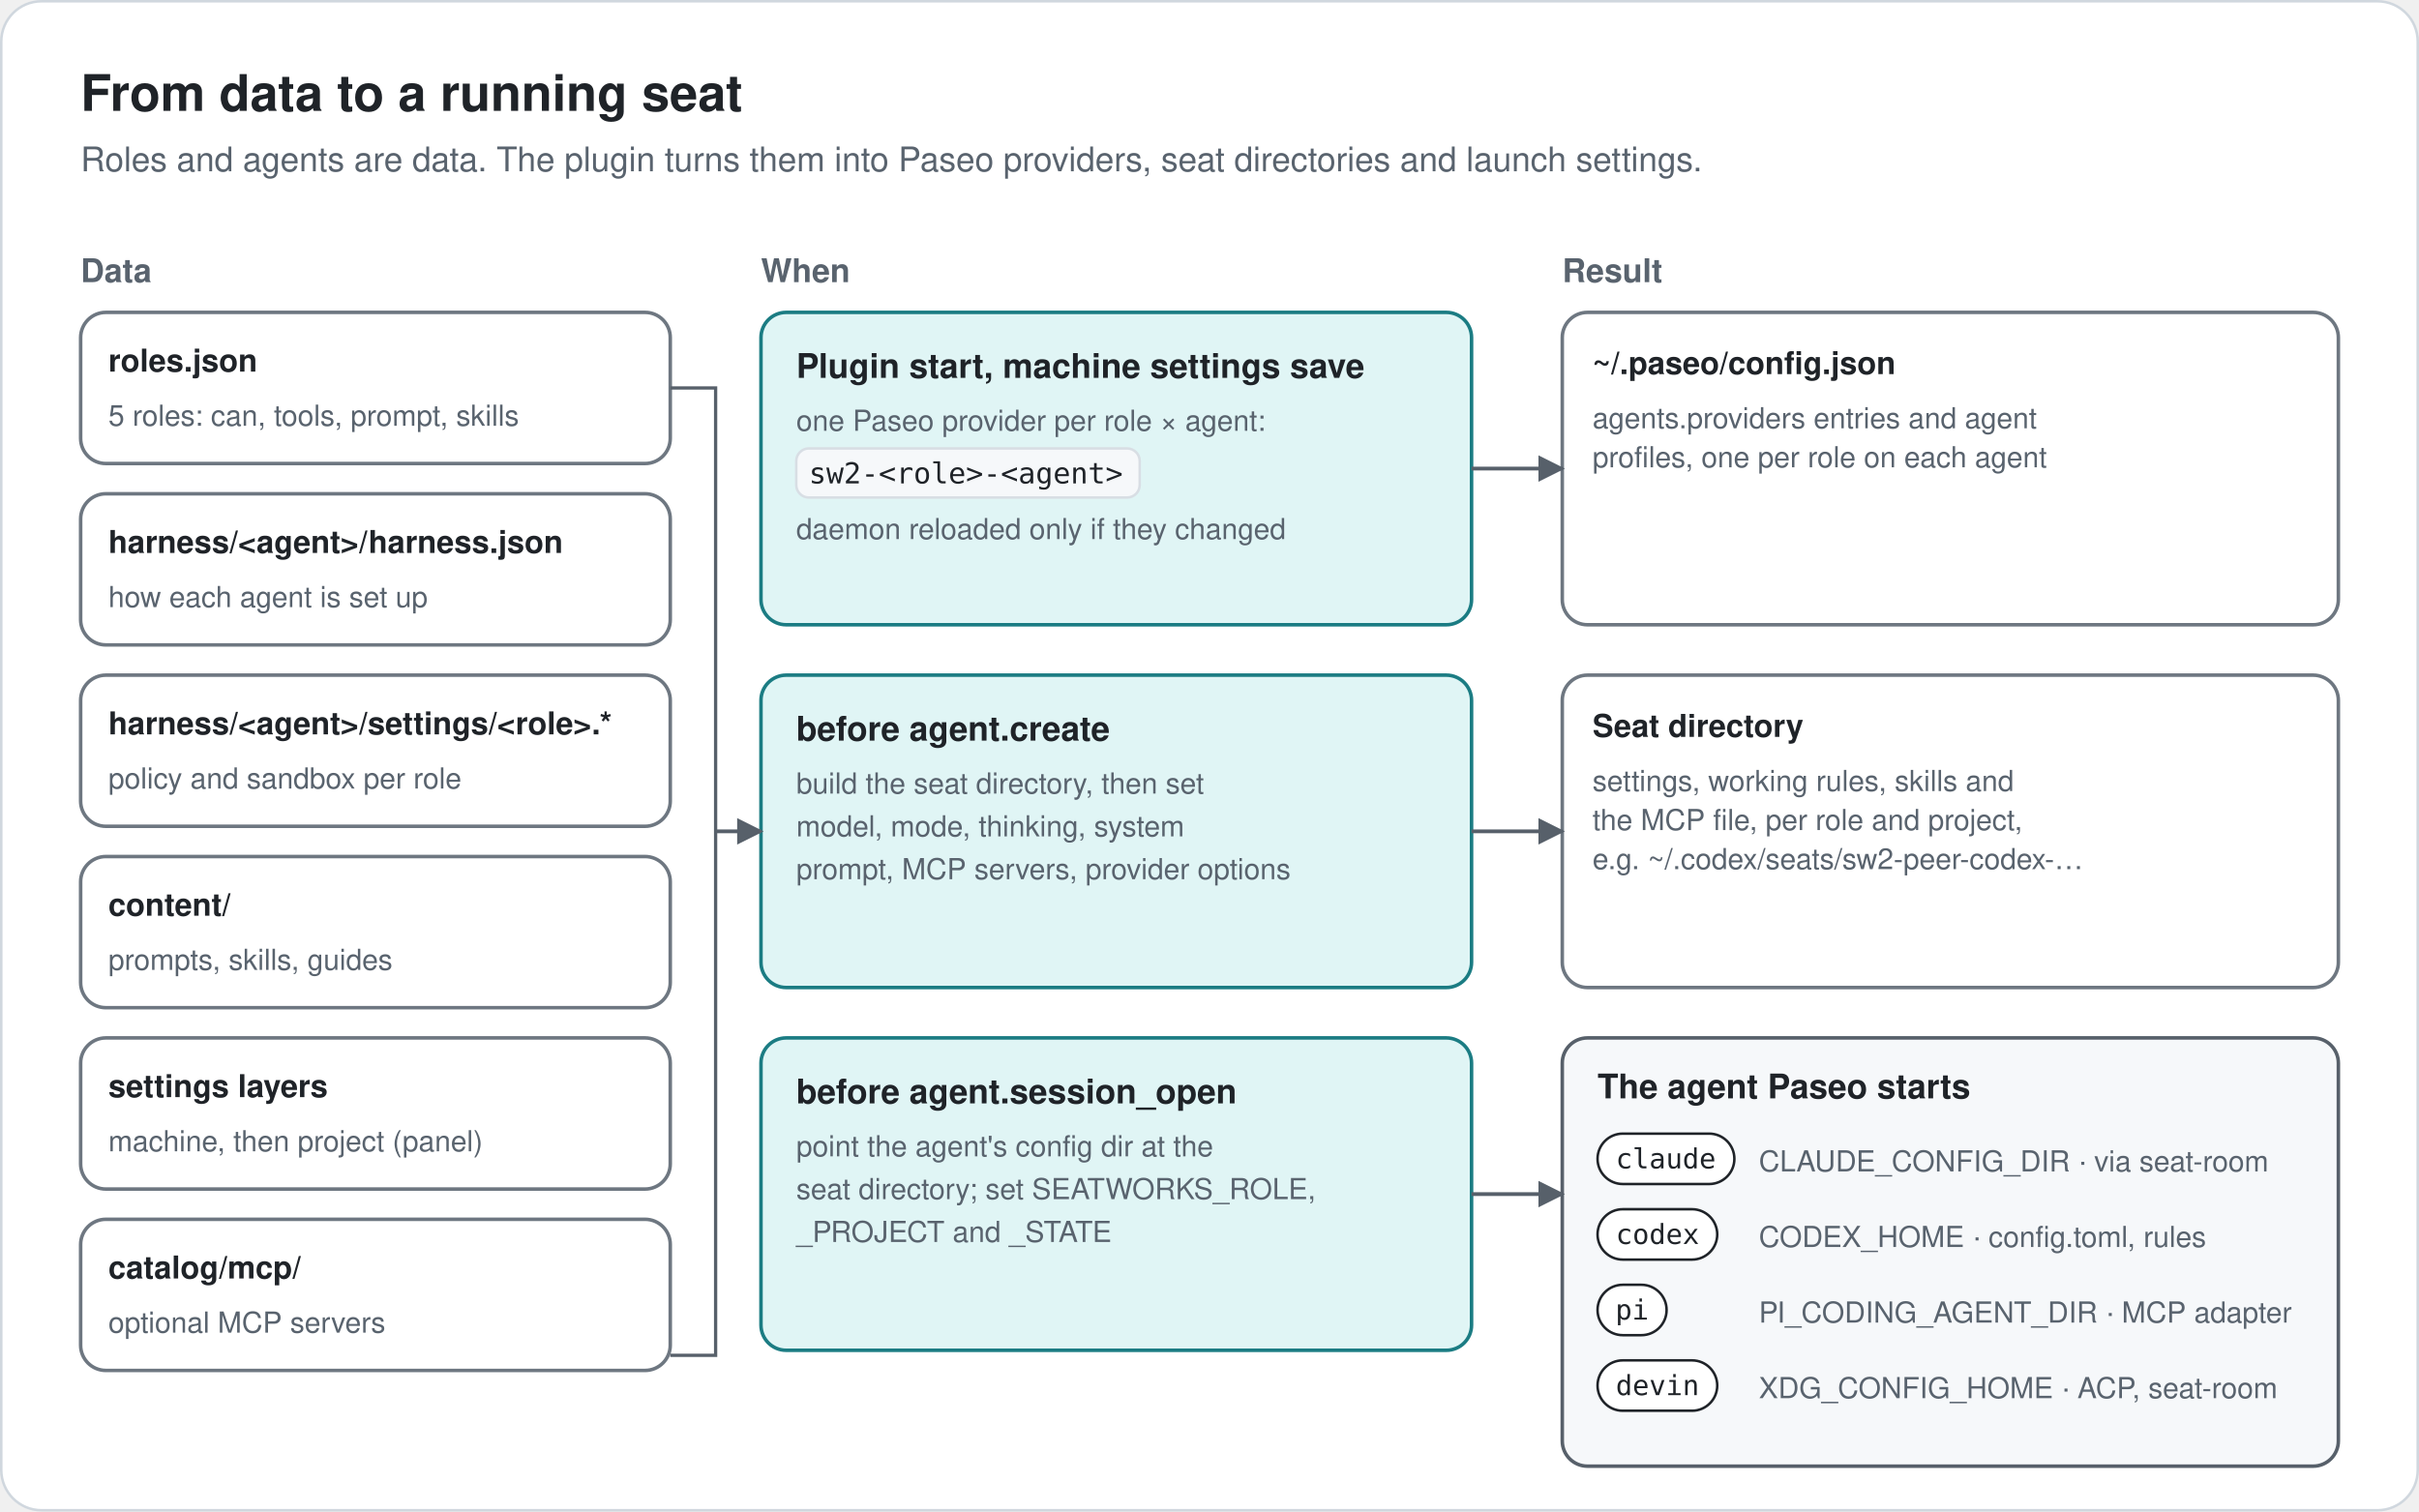
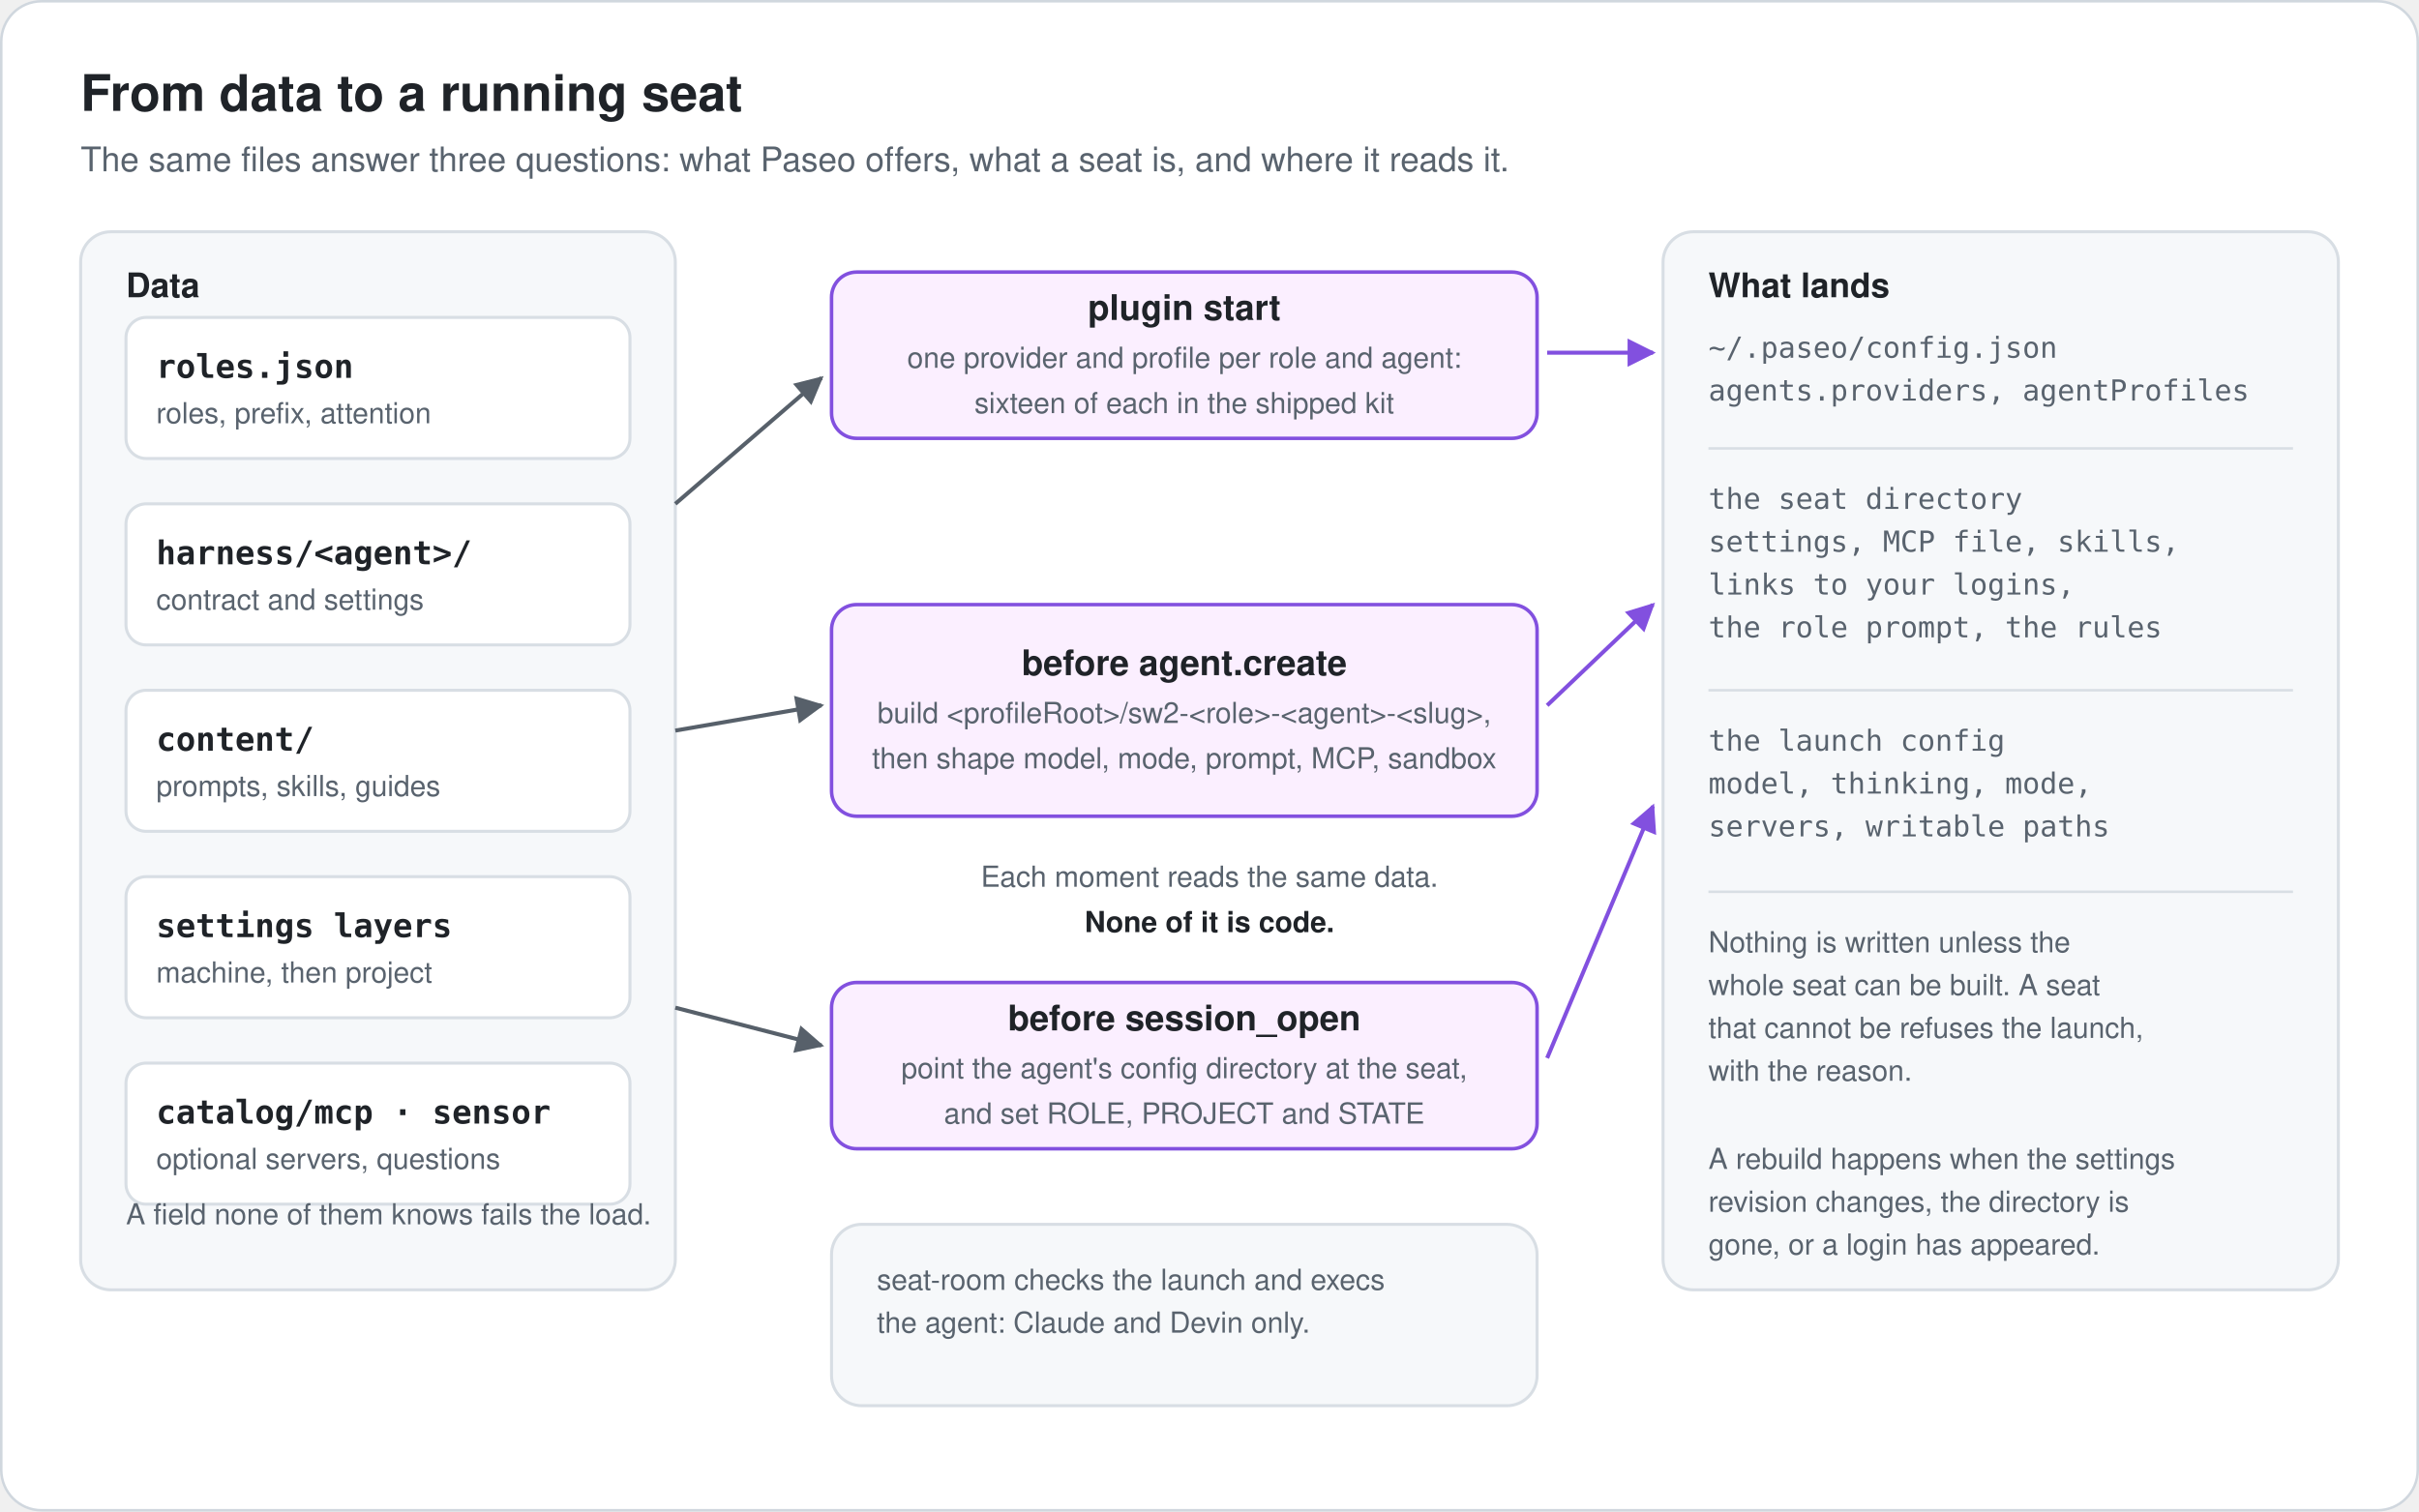
- <svg xmlns="http://www.w3.org/2000/svg" width="960" height="600" viewBox="0 0 960 600" role="img" aria-label="How a seat is built: roles.json, harness files, content, settings layers and the MCP catalog feed three moments: plugin start writes Paseo providers, agent.create builds the seat directory and launch config, session_open points the agent at its seat directory.">
+ <svg xmlns="http://www.w3.org/2000/svg" width="960" height="600" viewBox="0 0 960 600" role="img" aria-label="How a seat is built: roles.json, the harness files, content, the settings layers and the catalogs feed three moments — plugin start writes sixteen Paseo providers, agent.create builds the seat directory and shapes the launch, and session_open points the agent at that directory.">
  <defs>
    <marker id="m57606a" viewBox="0 0 10 10" refX="9" refY="5" markerWidth="7" markerHeight="7" orient="auto-start-reverse">
      <path d="M0,0 L10,5 L0,10 z" fill="#57606a" />
    </marker>
+     <marker id="m8250df" viewBox="0 0 10 10" refX="9" refY="5" markerWidth="7" markerHeight="7" orient="auto-start-reverse">
+       <path d="M0,0 L10,5 L0,10 z" fill="#8250df" />
+     </marker>
  </defs>
  <rect x="0.5" y="0.5" width="959" height="599" rx="16" fill="#ffffff" stroke="#d0d7de" />
-   <text x="32.0" y="44.0" font-family="-apple-system, BlinkMacSystemFont, 'Segoe UI', Helvetica, Arial, sans-serif" font-size="20" font-weight="600" fill="#1f2328" text-anchor="start">From data to a running seat</text>
-   <text x="32.0" y="68.0" font-family="-apple-system, BlinkMacSystemFont, 'Segoe UI', Helvetica, Arial, sans-serif" font-size="13.5" font-weight="400" fill="#59636e" text-anchor="start">Roles and agents are data. The plugin turns them into Paseo providers, seat directories and launch settings.</text>
-   <text x="32.0" y="112.0" font-family="-apple-system, BlinkMacSystemFont, 'Segoe UI', Helvetica, Arial, sans-serif" font-size="13" font-weight="600" fill="#59636e" text-anchor="start">Data</text>
-   <rect x="32.0" y="124.0" width="234.0" height="60.0" rx="10" fill="#ffffff" stroke="#6e7781" stroke-width="1.4" />
-   <text x="43.0" y="147.5" font-family="-apple-system, BlinkMacSystemFont, 'Segoe UI', Helvetica, Arial, sans-serif" font-size="12.5" font-weight="600" fill="#1f2328" text-anchor="start">roles.json</text>
-   <text x="43.0" y="169.0" font-family="-apple-system, BlinkMacSystemFont, 'Segoe UI', Helvetica, Arial, sans-serif" font-size="11.5" font-weight="400" fill="#59636e" text-anchor="start">5 roles: can, tools, prompt, skills</text>
-   <rect x="32.0" y="196.0" width="234.0" height="60.0" rx="10" fill="#ffffff" stroke="#6e7781" stroke-width="1.4" />
-   <text x="43.0" y="219.5" font-family="-apple-system, BlinkMacSystemFont, 'Segoe UI', Helvetica, Arial, sans-serif" font-size="12.5" font-weight="600" fill="#1f2328" text-anchor="start">harness/&lt;agent&gt;/harness.json</text>
-   <text x="43.0" y="241.0" font-family="-apple-system, BlinkMacSystemFont, 'Segoe UI', Helvetica, Arial, sans-serif" font-size="11.5" font-weight="400" fill="#59636e" text-anchor="start">how each agent is set up</text>
-   <rect x="32.0" y="268.0" width="234.0" height="60.0" rx="10" fill="#ffffff" stroke="#6e7781" stroke-width="1.4" />
-   <text x="43.0" y="291.5" font-family="-apple-system, BlinkMacSystemFont, 'Segoe UI', Helvetica, Arial, sans-serif" font-size="12.5" font-weight="600" fill="#1f2328" text-anchor="start">harness/&lt;agent&gt;/settings/&lt;role&gt;.*</text>
-   <text x="43.0" y="313.0" font-family="-apple-system, BlinkMacSystemFont, 'Segoe UI', Helvetica, Arial, sans-serif" font-size="11.5" font-weight="400" fill="#59636e" text-anchor="start">policy and sandbox per role</text>
-   <rect x="32.0" y="340.0" width="234.0" height="60.0" rx="10" fill="#ffffff" stroke="#6e7781" stroke-width="1.4" />
-   <text x="43.0" y="363.5" font-family="-apple-system, BlinkMacSystemFont, 'Segoe UI', Helvetica, Arial, sans-serif" font-size="12.5" font-weight="600" fill="#1f2328" text-anchor="start">content/</text>
-   <text x="43.0" y="385.0" font-family="-apple-system, BlinkMacSystemFont, 'Segoe UI', Helvetica, Arial, sans-serif" font-size="11.5" font-weight="400" fill="#59636e" text-anchor="start">prompts, skills, guides</text>
-   <rect x="32.0" y="412.0" width="234.0" height="60.0" rx="10" fill="#ffffff" stroke="#6e7781" stroke-width="1.4" />
-   <text x="43.0" y="435.5" font-family="-apple-system, BlinkMacSystemFont, 'Segoe UI', Helvetica, Arial, sans-serif" font-size="12.5" font-weight="600" fill="#1f2328" text-anchor="start">settings layers</text>
-   <text x="43.0" y="457.0" font-family="-apple-system, BlinkMacSystemFont, 'Segoe UI', Helvetica, Arial, sans-serif" font-size="11.5" font-weight="400" fill="#59636e" text-anchor="start">machine, then project (panel)</text>
-   <rect x="32.0" y="484.0" width="234.0" height="60.0" rx="10" fill="#ffffff" stroke="#6e7781" stroke-width="1.4" />
-   <text x="43.0" y="507.5" font-family="-apple-system, BlinkMacSystemFont, 'Segoe UI', Helvetica, Arial, sans-serif" font-size="12.5" font-weight="600" fill="#1f2328" text-anchor="start">catalog/mcp/</text>
-   <text x="43.0" y="529.0" font-family="-apple-system, BlinkMacSystemFont, 'Segoe UI', Helvetica, Arial, sans-serif" font-size="11.5" font-weight="400" fill="#59636e" text-anchor="start">optional MCP servers</text>
-   <text x="302.0" y="112.0" font-family="-apple-system, BlinkMacSystemFont, 'Segoe UI', Helvetica, Arial, sans-serif" font-size="13" font-weight="600" fill="#59636e" text-anchor="start">When</text>
-   <rect x="302.0" y="124.0" width="282.0" height="124.0" rx="10" fill="#e0f5f5" stroke="#1b7c83" stroke-width="1.4" />
-   <text x="316.0" y="150.0" font-family="-apple-system, BlinkMacSystemFont, 'Segoe UI', Helvetica, Arial, sans-serif" font-size="13.5" font-weight="600" fill="#1f2328" text-anchor="start">Plugin start, machine settings save</text>
-   <text x="316.0" y="171.0" font-family="-apple-system, BlinkMacSystemFont, 'Segoe UI', Helvetica, Arial, sans-serif" font-size="11.5" font-weight="400" fill="#59636e" text-anchor="start">one Paseo provider per role × agent:</text>
-   <rect x="316.0" y="178.0" width="136.3" height="19.5" rx="5" fill="#f6f8fa" stroke="#d8dee4" stroke-width="1" />
-   <text x="321.0" y="191.9" font-family="ui-monospace, SFMono-Regular, Menlo, Consolas, monospace" font-size="11.5" font-weight="400" fill="#1f2328" text-anchor="start">sw2-&lt;role&gt;-&lt;agent&gt;</text>
-   <text x="316.0" y="214.0" font-family="-apple-system, BlinkMacSystemFont, 'Segoe UI', Helvetica, Arial, sans-serif" font-size="11.5" font-weight="400" fill="#59636e" text-anchor="start">daemon reloaded only if they changed</text>
-   <rect x="302.0" y="268.0" width="282.0" height="124.0" rx="10" fill="#e0f5f5" stroke="#1b7c83" stroke-width="1.4" />
-   <text x="316.0" y="294.0" font-family="-apple-system, BlinkMacSystemFont, 'Segoe UI', Helvetica, Arial, sans-serif" font-size="13.5" font-weight="600" fill="#1f2328" text-anchor="start">before agent.create</text>
-   <text x="316.0" y="315.0" font-family="-apple-system, BlinkMacSystemFont, 'Segoe UI', Helvetica, Arial, sans-serif" font-size="11.5" font-weight="400" fill="#59636e" text-anchor="start">build the seat directory, then set</text>
-   <text x="316.0" y="332.0" font-family="-apple-system, BlinkMacSystemFont, 'Segoe UI', Helvetica, Arial, sans-serif" font-size="11.5" font-weight="400" fill="#59636e" text-anchor="start">model, mode, thinking, system</text>
-   <text x="316.0" y="349.0" font-family="-apple-system, BlinkMacSystemFont, 'Segoe UI', Helvetica, Arial, sans-serif" font-size="11.5" font-weight="400" fill="#59636e" text-anchor="start">prompt, MCP servers, provider options</text>
-   <rect x="302.0" y="412.0" width="282.0" height="124.0" rx="10" fill="#e0f5f5" stroke="#1b7c83" stroke-width="1.4" />
-   <text x="316.0" y="438.0" font-family="-apple-system, BlinkMacSystemFont, 'Segoe UI', Helvetica, Arial, sans-serif" font-size="13.5" font-weight="600" fill="#1f2328" text-anchor="start">before agent.session_open</text>
-   <text x="316.0" y="459.0" font-family="-apple-system, BlinkMacSystemFont, 'Segoe UI', Helvetica, Arial, sans-serif" font-size="11.5" font-weight="400" fill="#59636e" text-anchor="start">point the agent's config dir at the</text>
-   <text x="316.0" y="476.0" font-family="-apple-system, BlinkMacSystemFont, 'Segoe UI', Helvetica, Arial, sans-serif" font-size="11.5" font-weight="400" fill="#59636e" text-anchor="start">seat directory; set SEATWORKS_ROLE,</text>
-   <text x="316.0" y="493.0" font-family="-apple-system, BlinkMacSystemFont, 'Segoe UI', Helvetica, Arial, sans-serif" font-size="11.5" font-weight="400" fill="#59636e" text-anchor="start">_PROJECT and _STATE</text>
-   <path d="M266,154 L284,154 L284,538 L266,538" fill="none" stroke="#57606a" stroke-width="1.3" />
-   <path d="M284.0,330.0 L302.0,330.0" fill="none" stroke="#57606a" stroke-width="1.5" marker-end="url(#m57606a)" />
-   <text x="620.0" y="112.0" font-family="-apple-system, BlinkMacSystemFont, 'Segoe UI', Helvetica, Arial, sans-serif" font-size="13" font-weight="600" fill="#59636e" text-anchor="start">Result</text>
-   <rect x="620.0" y="124.0" width="308.0" height="124.0" rx="10" fill="#ffffff" stroke="#6e7781" stroke-width="1.4" />
-   <text x="632.0" y="148.5" font-family="-apple-system, BlinkMacSystemFont, 'Segoe UI', Helvetica, Arial, sans-serif" font-size="12.5" font-weight="600" fill="#1f2328" text-anchor="start">~/.paseo/config.json</text>
-   <text x="632.0" y="170.0" font-family="-apple-system, BlinkMacSystemFont, 'Segoe UI', Helvetica, Arial, sans-serif" font-size="11.5" font-weight="400" fill="#59636e" text-anchor="start">agents.providers entries and agent</text>
-   <text x="632.0" y="185.5" font-family="-apple-system, BlinkMacSystemFont, 'Segoe UI', Helvetica, Arial, sans-serif" font-size="11.5" font-weight="400" fill="#59636e" text-anchor="start">profiles, one per role on each agent</text>
-   <rect x="620.0" y="268.0" width="308.0" height="124.0" rx="10" fill="#ffffff" stroke="#6e7781" stroke-width="1.4" />
-   <text x="632.0" y="292.5" font-family="-apple-system, BlinkMacSystemFont, 'Segoe UI', Helvetica, Arial, sans-serif" font-size="12.5" font-weight="600" fill="#1f2328" text-anchor="start">Seat directory</text>
-   <text x="632.0" y="314.0" font-family="-apple-system, BlinkMacSystemFont, 'Segoe UI', Helvetica, Arial, sans-serif" font-size="11.5" font-weight="400" fill="#59636e" text-anchor="start">settings, working rules, skills and</text>
-   <text x="632.0" y="329.5" font-family="-apple-system, BlinkMacSystemFont, 'Segoe UI', Helvetica, Arial, sans-serif" font-size="11.5" font-weight="400" fill="#59636e" text-anchor="start">the MCP file, per role and project,</text>
-   <text x="632.0" y="345.0" font-family="-apple-system, BlinkMacSystemFont, 'Segoe UI', Helvetica, Arial, sans-serif" font-size="11.5" font-weight="400" fill="#59636e" text-anchor="start">e.g. ~/.codex/seats/sw2-peer-codex-…</text>
-   <rect x="620.0" y="412.0" width="308.0" height="170.0" rx="10" fill="#f6f8fa" stroke="#57606a" stroke-width="1.4" />
-   <text x="634.0" y="436.0" font-family="-apple-system, BlinkMacSystemFont, 'Segoe UI', Helvetica, Arial, sans-serif" font-size="13.5" font-weight="600" fill="#1f2328" text-anchor="start">The agent Paseo starts</text>
-   <rect x="634.0" y="450.0" width="54.3" height="20.0" rx="10.0" fill="#ffffff" stroke="#1f2328" stroke-width="1" />
-   <text x="661.1" y="463.8" font-family="ui-monospace, SFMono-Regular, Menlo, Consolas, monospace" font-size="11" font-weight="400" fill="#1f2328" text-anchor="middle">claude</text>
-   <text x="698.0" y="465.0" font-family="-apple-system, BlinkMacSystemFont, 'Segoe UI', Helvetica, Arial, sans-serif" font-size="11.5" font-weight="400" fill="#59636e" text-anchor="start">CLAUDE_CONFIG_DIR · via seat-room</text>
-   <rect x="634.0" y="480.0" width="47.5" height="20.0" rx="10.0" fill="#ffffff" stroke="#1f2328" stroke-width="1" />
-   <text x="657.8" y="493.8" font-family="ui-monospace, SFMono-Regular, Menlo, Consolas, monospace" font-size="11" font-weight="400" fill="#1f2328" text-anchor="middle">codex</text>
-   <text x="698.0" y="495.0" font-family="-apple-system, BlinkMacSystemFont, 'Segoe UI', Helvetica, Arial, sans-serif" font-size="11.5" font-weight="400" fill="#59636e" text-anchor="start">CODEX_HOME · config.toml, rules</text>
-   <rect x="634.0" y="510.0" width="27.4" height="20.0" rx="10.0" fill="#ffffff" stroke="#1f2328" stroke-width="1" />
-   <text x="647.7" y="523.8" font-family="ui-monospace, SFMono-Regular, Menlo, Consolas, monospace" font-size="11" font-weight="400" fill="#1f2328" text-anchor="middle">pi</text>
-   <text x="698.0" y="525.0" font-family="-apple-system, BlinkMacSystemFont, 'Segoe UI', Helvetica, Arial, sans-serif" font-size="11.5" font-weight="400" fill="#59636e" text-anchor="start">PI_CODING_AGENT_DIR · MCP adapter</text>
-   <rect x="634.0" y="540.0" width="47.5" height="20.0" rx="10.0" fill="#ffffff" stroke="#1f2328" stroke-width="1" />
-   <text x="657.8" y="553.8" font-family="ui-monospace, SFMono-Regular, Menlo, Consolas, monospace" font-size="11" font-weight="400" fill="#1f2328" text-anchor="middle">devin</text>
-   <text x="698.0" y="555.0" font-family="-apple-system, BlinkMacSystemFont, 'Segoe UI', Helvetica, Arial, sans-serif" font-size="11.5" font-weight="400" fill="#59636e" text-anchor="start">XDG_CONFIG_HOME · ACP, seat-room</text>
-   <path d="M584.0,186.0 L620.0,186.0" fill="none" stroke="#57606a" stroke-width="1.5" marker-end="url(#m57606a)" />
-   <path d="M584.0,330.0 L620.0,330.0" fill="none" stroke="#57606a" stroke-width="1.5" marker-end="url(#m57606a)" />
-   <path d="M584.0,474.0 L620.0,474.0" fill="none" stroke="#57606a" stroke-width="1.5" marker-end="url(#m57606a)" />
+   <text x="32" y="44" font-family="-apple-system, BlinkMacSystemFont, 'Segoe UI', Helvetica, Arial, sans-serif" font-size="20" font-weight="600" fill="#1f2328">From data to a running seat</text>
+   <text x="32" y="68" font-family="-apple-system, BlinkMacSystemFont, 'Segoe UI', Helvetica, Arial, sans-serif" font-size="13.5" font-weight="400" fill="#59636e">The same files answer three questions: what Paseo offers, what a seat is, and where it reads it.</text>
+   <rect x="32" y="92" width="236" height="420" rx="12" fill="#f6f8fa" stroke="#d8dee4" stroke-width="1.2" />
+   <text x="50" y="118" font-family="-apple-system, BlinkMacSystemFont, 'Segoe UI', Helvetica, Arial, sans-serif" font-size="13.5" font-weight="600" fill="#1f2328" text-anchor="start">Data</text>
+   <rect x="50" y="126" width="200" height="56" rx="8" fill="#ffffff" stroke="#d8dee4" stroke-width="1.2" />
+   <text x="62" y="150" font-family="ui-monospace, SFMono-Regular, Menlo, monospace" font-size="13" font-weight="600" fill="#1f2328" text-anchor="start">roles.json</text>
+   <text x="62" y="168" font-family="-apple-system, BlinkMacSystemFont, 'Segoe UI', Helvetica, Arial, sans-serif" font-size="11.5" font-weight="400" fill="#59636e" text-anchor="start">roles, prefix, attention</text>
+   <rect x="50" y="200" width="200" height="56" rx="8" fill="#ffffff" stroke="#d8dee4" stroke-width="1.2" />
+   <text x="62" y="224" font-family="ui-monospace, SFMono-Regular, Menlo, monospace" font-size="13" font-weight="600" fill="#1f2328" text-anchor="start">harness/&lt;agent&gt;/</text>
+   <text x="62" y="242" font-family="-apple-system, BlinkMacSystemFont, 'Segoe UI', Helvetica, Arial, sans-serif" font-size="11.5" font-weight="400" fill="#59636e" text-anchor="start">contract and settings</text>
+   <rect x="50" y="274" width="200" height="56" rx="8" fill="#ffffff" stroke="#d8dee4" stroke-width="1.2" />
+   <text x="62" y="298" font-family="ui-monospace, SFMono-Regular, Menlo, monospace" font-size="13" font-weight="600" fill="#1f2328" text-anchor="start">content/</text>
+   <text x="62" y="316" font-family="-apple-system, BlinkMacSystemFont, 'Segoe UI', Helvetica, Arial, sans-serif" font-size="11.5" font-weight="400" fill="#59636e" text-anchor="start">prompts, skills, guides</text>
+   <rect x="50" y="348" width="200" height="56" rx="8" fill="#ffffff" stroke="#d8dee4" stroke-width="1.2" />
+   <text x="62" y="372" font-family="ui-monospace, SFMono-Regular, Menlo, monospace" font-size="13" font-weight="600" fill="#1f2328" text-anchor="start">settings layers</text>
+   <text x="62" y="390" font-family="-apple-system, BlinkMacSystemFont, 'Segoe UI', Helvetica, Arial, sans-serif" font-size="11.5" font-weight="400" fill="#59636e" text-anchor="start">machine, then project</text>
+   <rect x="50" y="422" width="200" height="56" rx="8" fill="#ffffff" stroke="#d8dee4" stroke-width="1.2" />
+   <text x="62" y="446" font-family="ui-monospace, SFMono-Regular, Menlo, monospace" font-size="13" font-weight="600" fill="#1f2328" text-anchor="start">catalog/mcp · sensor</text>
+   <text x="62" y="464" font-family="-apple-system, BlinkMacSystemFont, 'Segoe UI', Helvetica, Arial, sans-serif" font-size="11.5" font-weight="400" fill="#59636e" text-anchor="start">optional servers, questions</text>
+   <text x="50" y="486" font-family="-apple-system, BlinkMacSystemFont, 'Segoe UI', Helvetica, Arial, sans-serif" font-size="11.5" font-weight="400" fill="#59636e" text-anchor="start">A field none of them knows fails the load.</text>
+   <rect x="330" y="108" width="280" height="66" rx="10" fill="#fbefff" stroke="#8250df" stroke-width="1.4" />
+   <text x="470.0" y="127.0" font-family="-apple-system, BlinkMacSystemFont, 'Segoe UI', Helvetica, Arial, sans-serif" font-size="14" font-weight="600" fill="#1f2328" text-anchor="middle">plugin start</text>
+   <text x="470.0" y="146.0" font-family="-apple-system, BlinkMacSystemFont, 'Segoe UI', Helvetica, Arial, sans-serif" font-size="11.5" font-weight="400" fill="#59636e" text-anchor="middle">one provider and profile per role and agent:</text>
+   <text x="470.0" y="164.0" font-family="-apple-system, BlinkMacSystemFont, 'Segoe UI', Helvetica, Arial, sans-serif" font-size="11.5" font-weight="400" fill="#59636e" text-anchor="middle">sixteen of each in the shipped kit</text>
+   <rect x="330" y="240" width="280" height="84" rx="10" fill="#fbefff" stroke="#8250df" stroke-width="1.4" />
+   <text x="470.0" y="268.0" font-family="-apple-system, BlinkMacSystemFont, 'Segoe UI', Helvetica, Arial, sans-serif" font-size="14" font-weight="600" fill="#1f2328" text-anchor="middle">before agent.create</text>
+   <text x="470.0" y="287.0" font-family="-apple-system, BlinkMacSystemFont, 'Segoe UI', Helvetica, Arial, sans-serif" font-size="11.5" font-weight="400" fill="#59636e" text-anchor="middle">build &lt;profileRoot&gt;/sw2-&lt;role&gt;-&lt;agent&gt;-&lt;slug&gt;,</text>
+   <text x="470.0" y="305.0" font-family="-apple-system, BlinkMacSystemFont, 'Segoe UI', Helvetica, Arial, sans-serif" font-size="11.5" font-weight="400" fill="#59636e" text-anchor="middle">then shape model, mode, prompt, MCP, sandbox</text>
+   <rect x="330" y="390" width="280" height="66" rx="10" fill="#fbefff" stroke="#8250df" stroke-width="1.4" />
+   <text x="470.0" y="409.0" font-family="-apple-system, BlinkMacSystemFont, 'Segoe UI', Helvetica, Arial, sans-serif" font-size="14" font-weight="600" fill="#1f2328" text-anchor="middle">before session_open</text>
+   <text x="470.0" y="428.0" font-family="-apple-system, BlinkMacSystemFont, 'Segoe UI', Helvetica, Arial, sans-serif" font-size="11.5" font-weight="400" fill="#59636e" text-anchor="middle">point the agent's config directory at the seat,</text>
+   <text x="470.0" y="446.0" font-family="-apple-system, BlinkMacSystemFont, 'Segoe UI', Helvetica, Arial, sans-serif" font-size="11.5" font-weight="400" fill="#59636e" text-anchor="middle">and set ROLE, PROJECT and STATE</text>
+   <rect x="660" y="92" width="268" height="420" rx="12" fill="#f6f8fa" stroke="#d8dee4" stroke-width="1.2" />
+   <text x="678" y="118" font-family="-apple-system, BlinkMacSystemFont, 'Segoe UI', Helvetica, Arial, sans-serif" font-size="13.5" font-weight="600" fill="#1f2328" text-anchor="start">What lands</text>
+   <text x="678" y="142" font-family="ui-monospace, SFMono-Regular, Menlo, monospace" font-size="11.5" font-weight="400" fill="#59636e" text-anchor="start">~/.paseo/config.json</text>
+   <text x="678" y="159" font-family="ui-monospace, SFMono-Regular, Menlo, monospace" font-size="11.5" font-weight="400" fill="#59636e" text-anchor="start">  agents.providers, agentProfiles</text>
+   <line x1="678" y1="178" x2="910" y2="178" stroke="#d8dee4" />
+   <text x="678" y="202" font-family="ui-monospace, SFMono-Regular, Menlo, monospace" font-size="11.5" font-weight="400" fill="#59636e" text-anchor="start">the seat directory</text>
+   <text x="678" y="219" font-family="ui-monospace, SFMono-Regular, Menlo, monospace" font-size="11.5" font-weight="400" fill="#59636e" text-anchor="start">  settings, MCP file, skills,</text>
+   <text x="678" y="236" font-family="ui-monospace, SFMono-Regular, Menlo, monospace" font-size="11.5" font-weight="400" fill="#59636e" text-anchor="start">  links to your logins,</text>
+   <text x="678" y="253" font-family="ui-monospace, SFMono-Regular, Menlo, monospace" font-size="11.5" font-weight="400" fill="#59636e" text-anchor="start">  the role prompt, the rules</text>
+   <line x1="678" y1="274" x2="910" y2="274" stroke="#d8dee4" />
+   <text x="678" y="298" font-family="ui-monospace, SFMono-Regular, Menlo, monospace" font-size="11.5" font-weight="400" fill="#59636e" text-anchor="start">the launch config</text>
+   <text x="678" y="315" font-family="ui-monospace, SFMono-Regular, Menlo, monospace" font-size="11.5" font-weight="400" fill="#59636e" text-anchor="start">  model, thinking, mode,</text>
+   <text x="678" y="332" font-family="ui-monospace, SFMono-Regular, Menlo, monospace" font-size="11.5" font-weight="400" fill="#59636e" text-anchor="start">  servers, writable paths</text>
+   <line x1="678" y1="354" x2="910" y2="354" stroke="#d8dee4" />
+   <text x="678" y="378" font-family="-apple-system, BlinkMacSystemFont, 'Segoe UI', Helvetica, Arial, sans-serif" font-size="11.5" font-weight="400" fill="#59636e" text-anchor="start">Nothing is written unless the</text>
+   <text x="678" y="395" font-family="-apple-system, BlinkMacSystemFont, 'Segoe UI', Helvetica, Arial, sans-serif" font-size="11.5" font-weight="400" fill="#59636e" text-anchor="start">whole seat can be built. A seat</text>
+   <text x="678" y="412" font-family="-apple-system, BlinkMacSystemFont, 'Segoe UI', Helvetica, Arial, sans-serif" font-size="11.5" font-weight="400" fill="#59636e" text-anchor="start">that cannot be refuses the launch,</text>
+   <text x="678" y="429" font-family="-apple-system, BlinkMacSystemFont, 'Segoe UI', Helvetica, Arial, sans-serif" font-size="11.5" font-weight="400" fill="#59636e" text-anchor="start">with the reason.</text>
+   <text x="678" y="464" font-family="-apple-system, BlinkMacSystemFont, 'Segoe UI', Helvetica, Arial, sans-serif" font-size="11.5" font-weight="400" fill="#59636e" text-anchor="start">A rebuild happens when the settings</text>
+   <text x="678" y="481" font-family="-apple-system, BlinkMacSystemFont, 'Segoe UI', Helvetica, Arial, sans-serif" font-size="11.5" font-weight="400" fill="#59636e" text-anchor="start">revision changes, the directory is</text>
+   <text x="678" y="498" font-family="-apple-system, BlinkMacSystemFont, 'Segoe UI', Helvetica, Arial, sans-serif" font-size="11.5" font-weight="400" fill="#59636e" text-anchor="start">gone, or a login has appeared.</text>
+   <line x1="268" y1="200" x2="326" y2="150" stroke="#57606a" stroke-width="1.6" marker-end="url(#m57606a)" />
+   <line x1="268" y1="290" x2="326" y2="280" stroke="#57606a" stroke-width="1.6" marker-end="url(#m57606a)" />
+   <line x1="268" y1="400" x2="326" y2="415" stroke="#57606a" stroke-width="1.6" marker-end="url(#m57606a)" />
+   <line x1="614" y1="140" x2="656" y2="140" stroke="#8250df" stroke-width="1.6" marker-end="url(#m8250df)" />
+   <line x1="614" y1="280" x2="656" y2="240" stroke="#8250df" stroke-width="1.6" marker-end="url(#m8250df)" />
+   <line x1="614" y1="420" x2="656" y2="320" stroke="#8250df" stroke-width="1.6" marker-end="url(#m8250df)" />
+   <text x="480" y="352" font-family="-apple-system, BlinkMacSystemFont, 'Segoe UI', Helvetica, Arial, sans-serif" font-size="11.5" font-weight="400" fill="#59636e" text-anchor="middle">Each moment reads the same data.</text>
+   <text x="480" y="370" font-family="-apple-system, BlinkMacSystemFont, 'Segoe UI', Helvetica, Arial, sans-serif" font-size="11.5" font-weight="600" fill="#1f2328" text-anchor="middle">None of it is code.</text>
+   <rect x="330" y="486" width="280" height="72" rx="12" fill="#f6f8fa" stroke="#d8dee4" stroke-width="1.2" />
+   <text x="348" y="512" font-family="-apple-system, BlinkMacSystemFont, 'Segoe UI', Helvetica, Arial, sans-serif" font-size="11.5" font-weight="400" fill="#59636e" text-anchor="start">seat-room checks the launch and execs</text>
+   <text x="348" y="529" font-family="-apple-system, BlinkMacSystemFont, 'Segoe UI', Helvetica, Arial, sans-serif" font-size="11.5" font-weight="400" fill="#59636e" text-anchor="start">the agent: Claude and Devin only.</text>
</svg>
